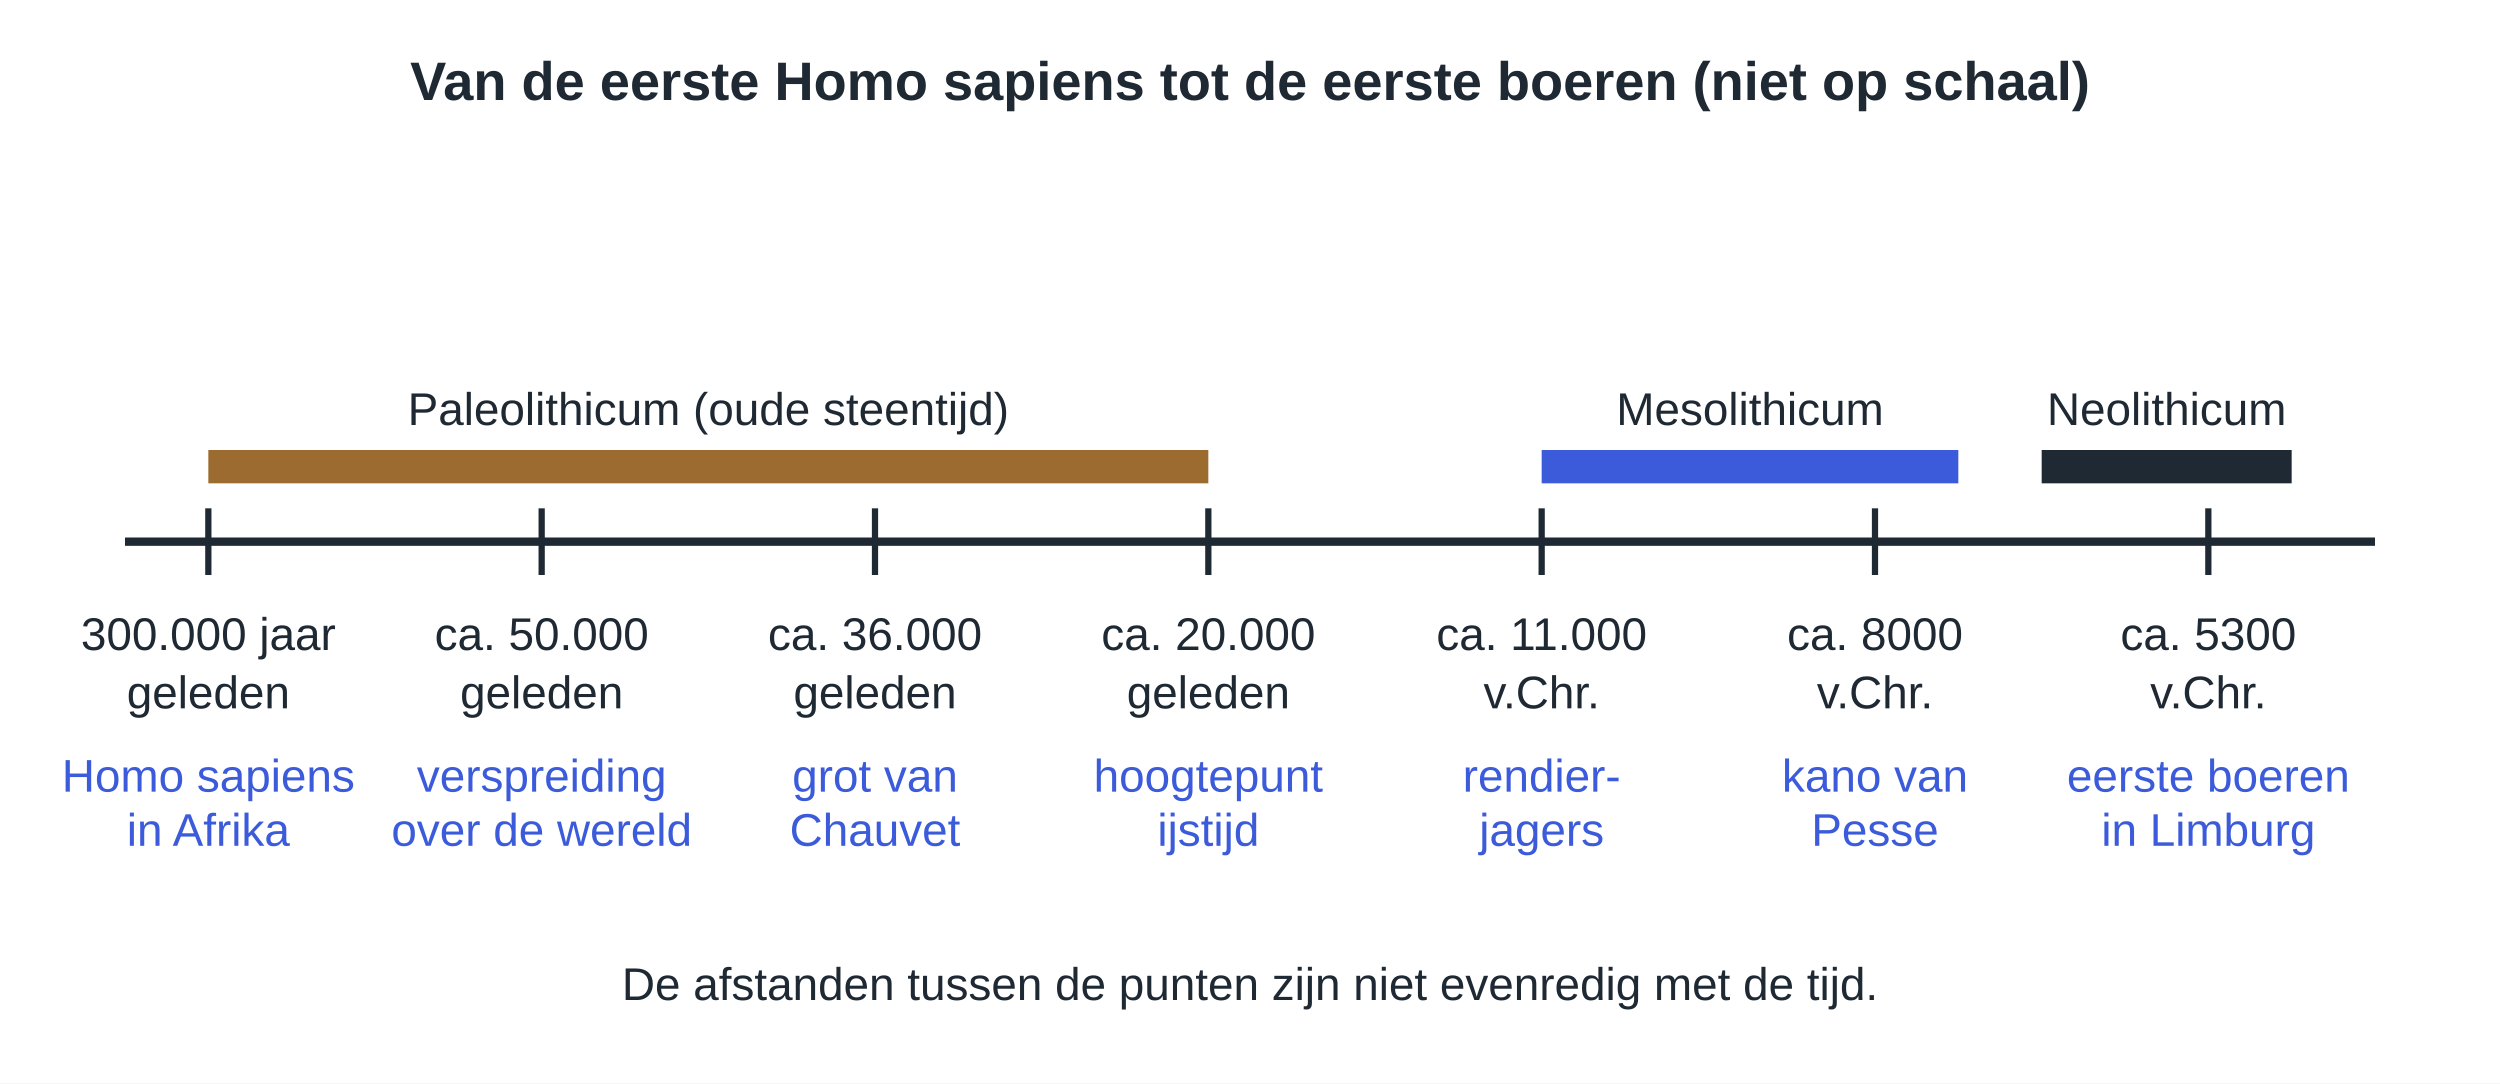
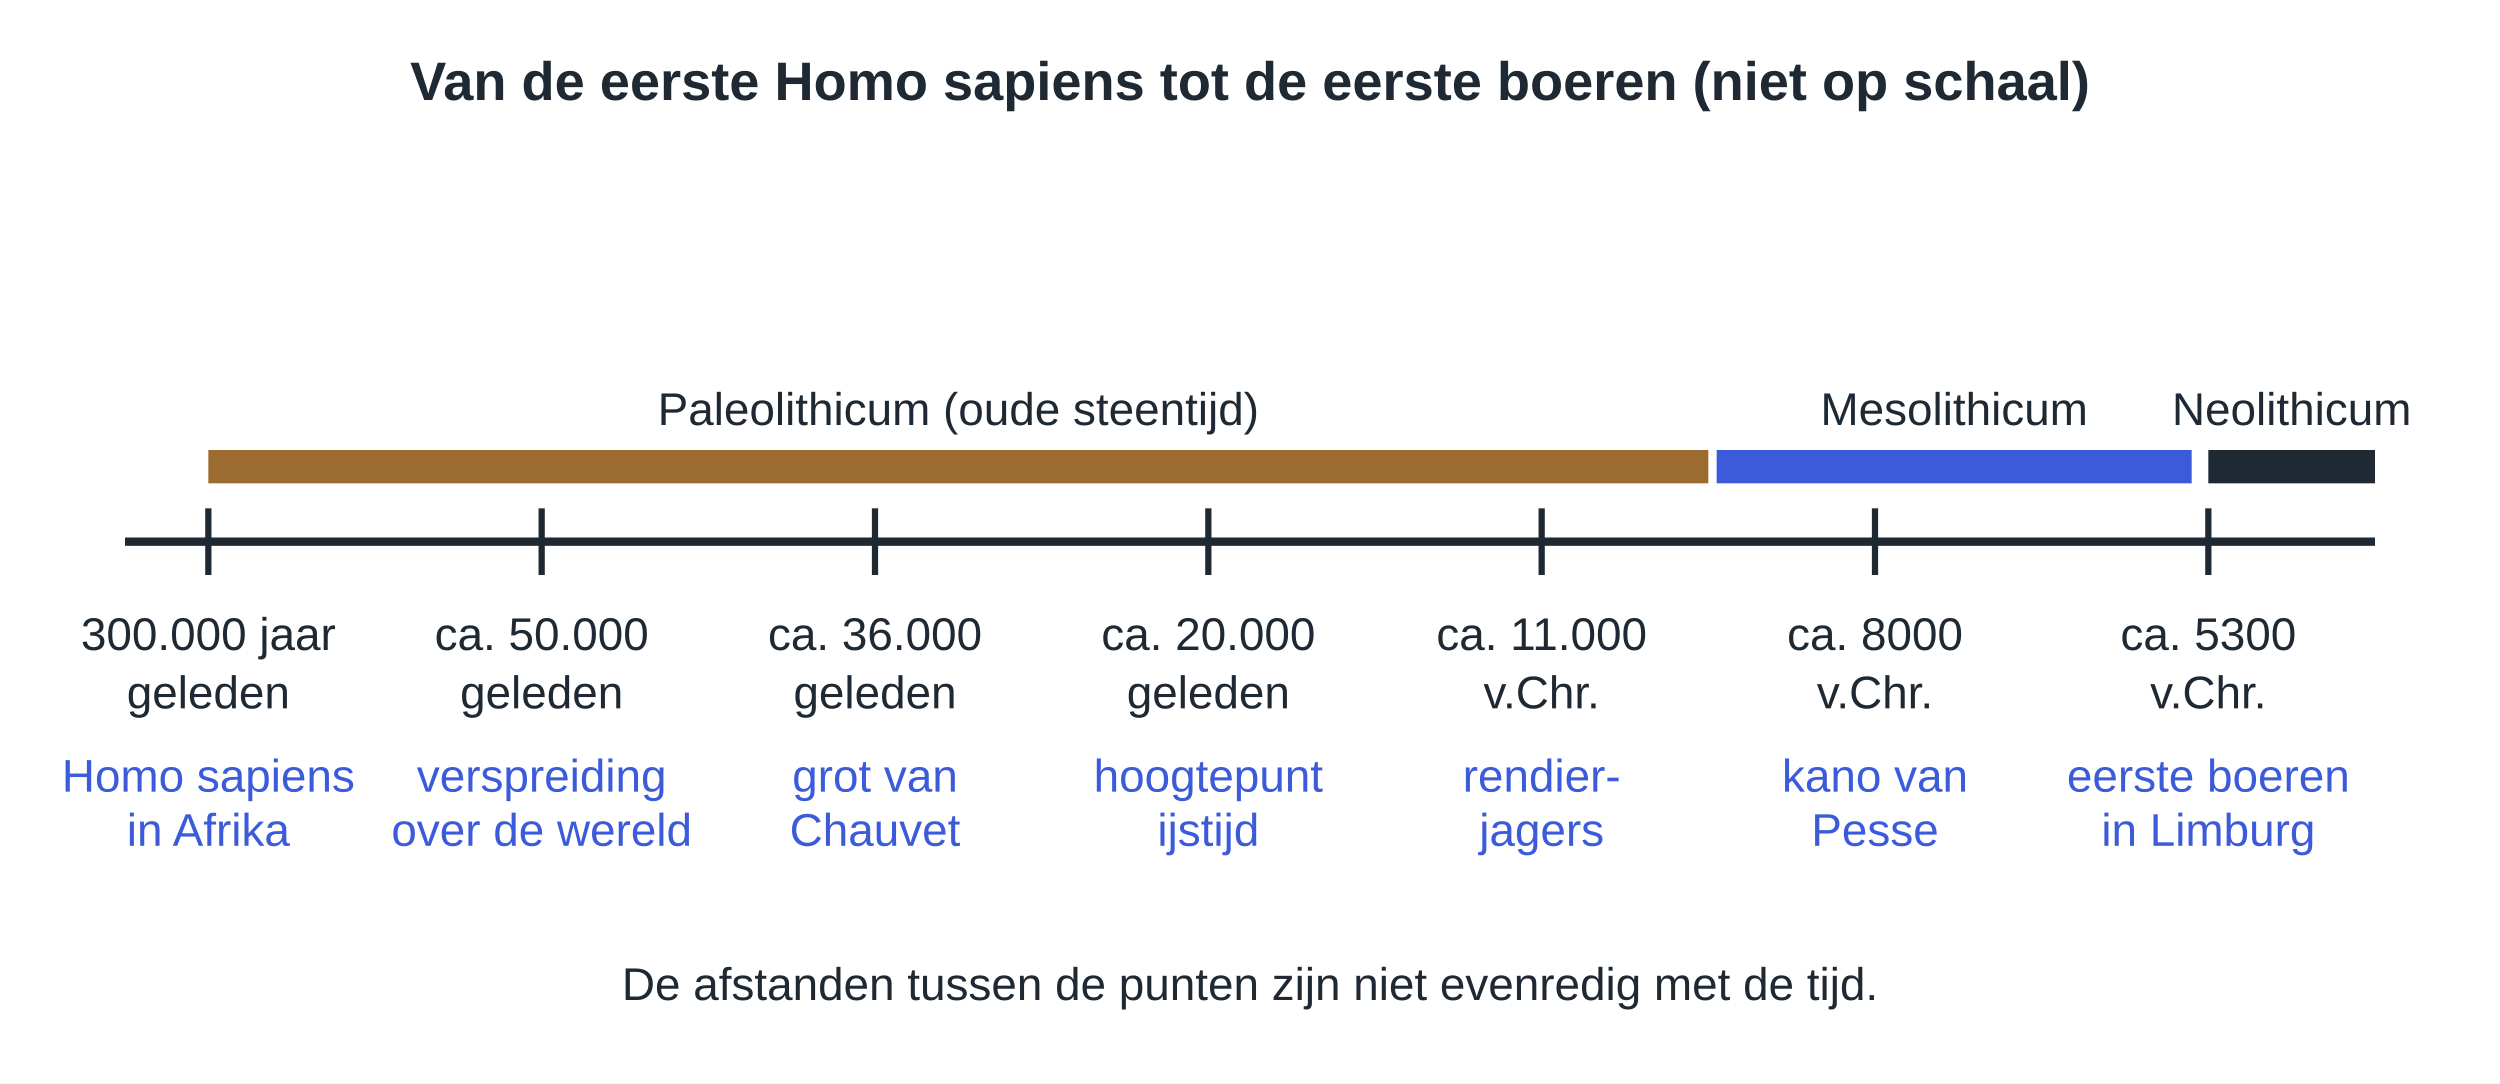
<svg xmlns="http://www.w3.org/2000/svg" viewBox="0 0 600 260" role="img" aria-label="Tijdlijn van de prehistorie">
  <style>text{font-family:Arial,Helvetica,sans-serif;fill:#1f2933}.s{font-size:11px}.b{font-size:13px;font-weight:bold}.a{fill:#3b5bdb}</style>
  <rect width="600" height="260" fill="#ffffff" />
  <text x="300" y="24" text-anchor="middle" class="b">Van de eerste Homo sapiens tot de eerste boeren (niet op schaal)</text>
  <line x1="30" y1="130" x2="570" y2="130" stroke="#1f2933" stroke-width="2" />
  <g stroke="#1f2933" stroke-width="1.5">
    <line x1="50" y1="122" x2="50" y2="138" />
    <line x1="130" y1="122" x2="130" y2="138" />
    <line x1="210" y1="122" x2="210" y2="138" />
    <line x1="290" y1="122" x2="290" y2="138" />
    <line x1="370" y1="122" x2="370" y2="138" />
    <line x1="450" y1="122" x2="450" y2="138" />
    <line x1="530" y1="122" x2="530" y2="138" />
  </g>
-   <rect x="50" y="108" width="240" height="8" fill="#9c6b30" />
-   <text x="170" y="102" text-anchor="middle" class="s">Paleolithicum (oude steentijd)</text>
-   <rect x="370" y="108" width="100" height="8" fill="#3b5bdb" />
-   <text x="420" y="102" text-anchor="middle" class="s">Mesolithicum</text>
-   <rect x="490" y="108" width="60" height="8" fill="#1f2933" />
-   <text x="520" y="102" text-anchor="middle" class="s">Neolithicum</text>
+   <rect x="50" y="108" width="360" height="8" fill="#9c6b30" />
+   <text x="230" y="102" text-anchor="middle" class="s">Paleolithicum (oude steentijd)</text>
+   <rect x="412" y="108" width="114" height="8" fill="#3b5bdb" />
+   <text x="469" y="102" text-anchor="middle" class="s">Mesolithicum</text>
+   <rect x="530" y="108" width="40" height="8" fill="#1f2933" />
+   <text x="550" y="102" text-anchor="middle" class="s">Neolithicum</text>
  <g class="s" text-anchor="middle">
    <text x="50" y="156">300.000 jaar</text>
    <text x="50" y="170">geleden</text>
    <text x="50" y="190" class="a">Homo sapiens</text>
    <text x="50" y="203" class="a">in Afrika</text>
    <text x="130" y="156">ca. 50.000</text>
    <text x="130" y="170">geleden</text>
    <text x="130" y="190" class="a">verspreiding</text>
    <text x="130" y="203" class="a">over de wereld</text>
    <text x="210" y="156">ca. 36.000</text>
    <text x="210" y="170">geleden</text>
    <text x="210" y="190" class="a">grot van</text>
    <text x="210" y="203" class="a">Chauvet</text>
    <text x="290" y="156">ca. 20.000</text>
    <text x="290" y="170">geleden</text>
    <text x="290" y="190" class="a">hoogtepunt</text>
    <text x="290" y="203" class="a">ijstijd</text>
    <text x="370" y="156">ca. 11.000</text>
    <text x="370" y="170">v.Chr.</text>
    <text x="370" y="190" class="a">rendier-</text>
    <text x="370" y="203" class="a">jagers</text>
    <text x="450" y="156">ca. 8000</text>
    <text x="450" y="170">v.Chr.</text>
    <text x="450" y="190" class="a">kano van</text>
    <text x="450" y="203" class="a">Pesse</text>
    <text x="530" y="156">ca. 5300</text>
    <text x="530" y="170">v.Chr.</text>
    <text x="530" y="190" class="a">eerste boeren</text>
    <text x="530" y="203" class="a">in Limburg</text>
  </g>
  <text x="300" y="240" text-anchor="middle" class="s">De afstanden tussen de punten zijn niet evenredig met de tijd.</text>
</svg>
